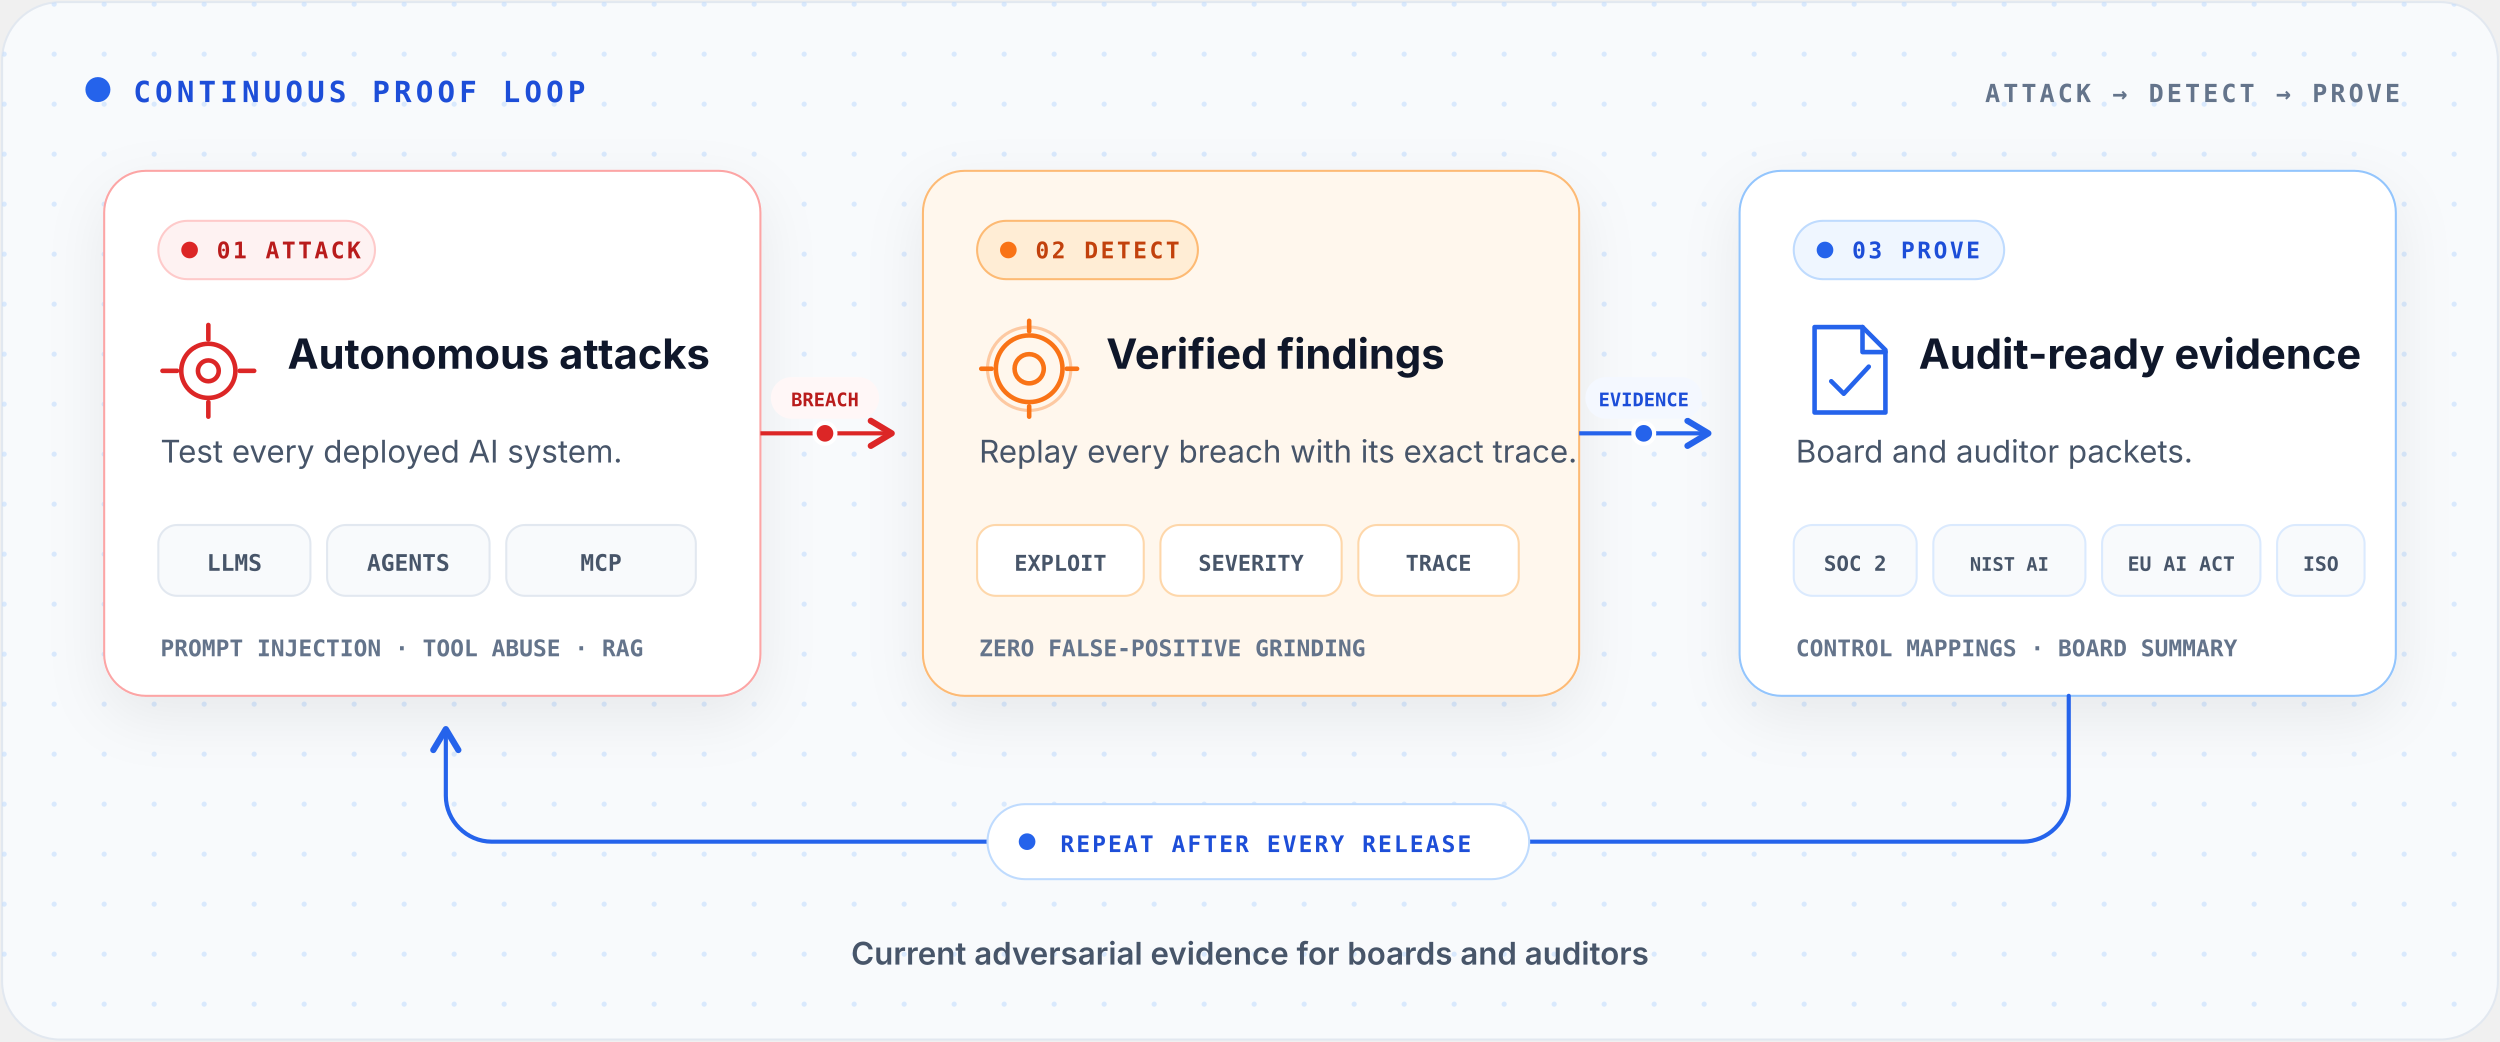
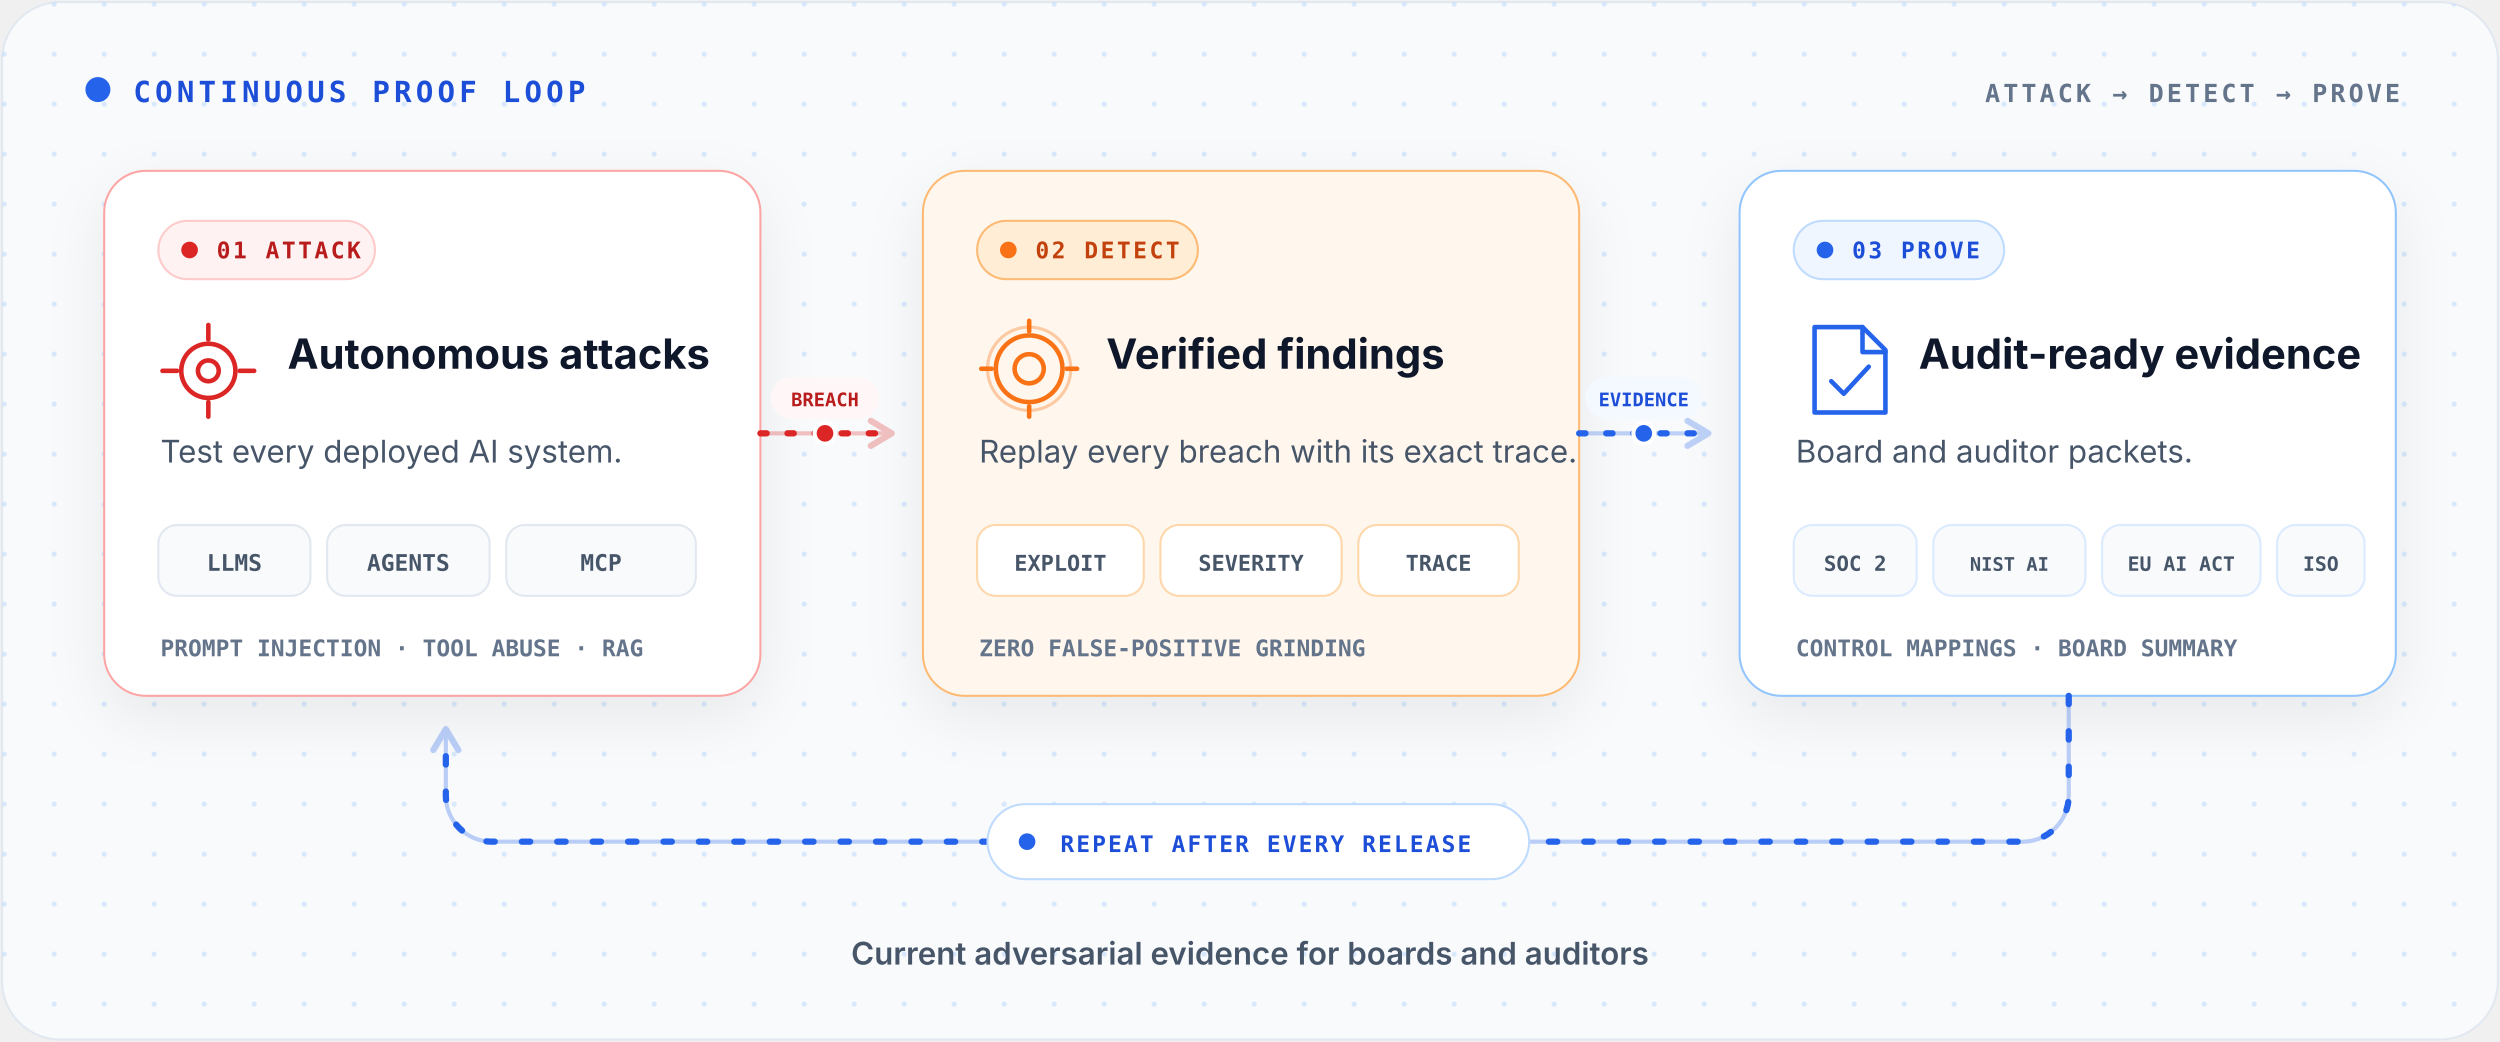
<svg xmlns="http://www.w3.org/2000/svg" width="1200" height="500" viewBox="0 0 1200 500" fill="none" role="img" aria-labelledby="title description">
  <defs>
    <pattern id="grid" width="24" height="24" patternUnits="userSpaceOnUse">
      <circle cx="2" cy="2" r="1.25" fill="#BFDBFE" opacity="0.55" />
    </pattern>
    <filter id="shadow" x="-20%" y="-20%" width="140%" height="150%">
      <feDropShadow dx="0" dy="10" stdDeviation="14" flood-color="#0F172A" flood-opacity="0.07" />
    </filter>
    <marker id="arrow-red" markerWidth="8" markerHeight="8" refX="6" refY="4" orient="auto">
      <path d="M1 1L6 4L1 7" stroke="#DC2626" stroke-width="1.5" stroke-linecap="round" stroke-linejoin="round" />
    </marker>
    <marker id="arrow-blue" markerWidth="8" markerHeight="8" refX="6" refY="4" orient="auto">
      <path d="M1 1L6 4L1 7" stroke="#2563EB" stroke-width="1.5" stroke-linecap="round" stroke-linejoin="round" />
    </marker>
    <style>
      .sans { font-family: Inter, ui-sans-serif, system-ui, -apple-system, BlinkMacSystemFont, "Segoe UI", sans-serif; }
      .mono { font-family: "JetBrains Mono", ui-monospace, SFMono-Regular, Menlo, Monaco, Consolas, monospace; }
      .pulse-red { animation: pulse-red 1.8s ease-in-out infinite; transform-origin: center; }
      .pulse-blue { animation: pulse-blue 1.8s ease-in-out infinite .35s; transform-origin: center; }
+       .flow-red, .flow-blue { fill: none; stroke-linecap: round; stroke-dasharray: 3 10; animation: line-flow 1.05s linear infinite; }
+       .flow-blue { animation-duration: 1.2s; }
+       .flow-loop { animation-duration: 2.6s; stroke-dasharray: 4 13; }
      @keyframes pulse-red { 0%, 100% { opacity: .35; } 50% { opacity: 1; } }
      @keyframes pulse-blue { 0%, 100% { opacity: .4; } 50% { opacity: 1; } }
-       @media (prefers-reduced-motion: reduce) { .pulse-red, .pulse-blue { animation: none; opacity: 1; } }
+       @keyframes line-flow { to { stroke-dashoffset: -26; } }
+       @media (prefers-reduced-motion: reduce) {
+         .pulse-red, .pulse-blue { animation: none; opacity: 1; }
+         .flow-red, .flow-blue { display: none; }
+       }
    </style>
  </defs>
  <rect x="1" y="1" width="1198" height="498" rx="28" fill="#F8FAFC" stroke="#E2E8F0" />
  <rect x="1" y="1" width="1198" height="498" rx="28" fill="url(#grid)" />
  <circle cx="47" cy="43" r="6" fill="#2563EB" />
  <text x="64" y="49" class="mono" fill="#1D4ED8" font-size="14" font-weight="700" letter-spacing="2">CONTINUOUS PROOF LOOP</text>
  <text x="1152" y="49" text-anchor="end" class="mono" fill="#64748B" font-size="12" font-weight="600" letter-spacing="1.5">ATTACK  →  DETECT  →  PROVE</text>
  <g filter="url(#shadow)">
    <rect x="50" y="82" width="315" height="252" rx="20" fill="white" stroke="#FCA5A5" />
    <rect x="443" y="82" width="315" height="252" rx="20" fill="#FFF7ED" stroke="#FDBA74" />
    <rect x="835" y="82" width="315" height="252" rx="20" fill="white" stroke="#93C5FD" />
  </g>
  <rect x="76" y="106" width="104" height="28" rx="14" fill="#FEF2F2" stroke="#FECACA" />
  <circle cx="91" cy="120" r="4" fill="#DC2626" />
  <text x="104" y="124" class="mono" fill="#B91C1C" font-size="11" font-weight="700" letter-spacing="1.2">01 ATTACK</text>
  <g transform="translate(78 156)" stroke="#DC2626" stroke-width="2.2" stroke-linecap="round">
    <circle cx="22" cy="22" r="13" />
    <circle cx="22" cy="22" r="5" />
    <path d="M22 0V7M22 37V44M0 22H7M37 22H44" />
  </g>
  <text x="138" y="177" class="sans" fill="#0F172A" font-size="20" font-weight="750">Autonomous attacks</text>
  <text x="77" y="222" class="sans" fill="#475569" font-size="15">Test every deployed AI system.</text>
  <rect x="76" y="252" width="73" height="34" rx="9" fill="#F8FAFC" stroke="#E2E8F0" />
  <rect x="157" y="252" width="78" height="34" rx="9" fill="#F8FAFC" stroke="#E2E8F0" />
  <rect x="243" y="252" width="91" height="34" rx="9" fill="#F8FAFC" stroke="#E2E8F0" />
  <text x="112.5" y="274" text-anchor="middle" class="mono" fill="#475569" font-size="11" font-weight="700">LLMS</text>
  <text x="196" y="274" text-anchor="middle" class="mono" fill="#475569" font-size="11" font-weight="700">AGENTS</text>
  <text x="288.5" y="274" text-anchor="middle" class="mono" fill="#475569" font-size="11" font-weight="700">MCP</text>
  <text x="77" y="315" class="mono" fill="#64748B" font-size="11" font-weight="600">PROMPT INJECTION · TOOL ABUSE · RAG</text>
  <rect x="469" y="106" width="106" height="28" rx="14" fill="#FFEDD5" stroke="#FDBA74" />
  <circle cx="484" cy="120" r="4" fill="#F97316" />
  <text x="497" y="124" class="mono" fill="#C2410C" font-size="11" font-weight="700" letter-spacing="1.2">02 DETECT</text>
  <g transform="translate(471 154)" stroke="#F97316" stroke-width="2.2" stroke-linecap="round">
    <circle cx="23" cy="23" r="16" />
    <circle cx="23" cy="23" r="7" />
    <path d="M23 0V5M23 41V46M0 23H5M41 23H46" />
  </g>
  <circle class="pulse-red" cx="494" cy="177" r="20" stroke="#F97316" stroke-width="1.5" opacity="0.35" />
  <text x="531" y="177" class="sans" fill="#0F172A" font-size="20" font-weight="750">Verified findings</text>
  <text x="470" y="222" class="sans" fill="#475569" font-size="15">Replay every breach with its exact trace.</text>
  <rect x="469" y="252" width="80" height="34" rx="9" fill="white" stroke="#FED7AA" />
  <rect x="557" y="252" width="87" height="34" rx="9" fill="white" stroke="#FED7AA" />
  <rect x="652" y="252" width="77" height="34" rx="9" fill="white" stroke="#FED7AA" />
  <text x="509" y="274" text-anchor="middle" class="mono" fill="#475569" font-size="10.5" font-weight="700">EXPLOIT</text>
  <text x="600.5" y="274" text-anchor="middle" class="mono" fill="#475569" font-size="10.5" font-weight="700">SEVERITY</text>
  <text x="690.5" y="274" text-anchor="middle" class="mono" fill="#475569" font-size="10.5" font-weight="700">TRACE</text>
  <text x="470" y="315" class="mono" fill="#64748B" font-size="11" font-weight="600">ZERO FALSE-POSITIVE GRINDING</text>
  <rect x="861" y="106" width="101" height="28" rx="14" fill="#EFF6FF" stroke="#BFDBFE" />
  <circle cx="876" cy="120" r="4" fill="#2563EB" />
  <text x="889" y="124" class="mono" fill="#1D4ED8" font-size="11" font-weight="700" letter-spacing="1.2">03 PROVE</text>
  <g transform="translate(864 155)" stroke="#2563EB" stroke-width="2.2" stroke-linecap="round" stroke-linejoin="round">
    <path d="M7 2H30L41 13V43H7Z" />
    <path d="M30 2V14H41M15 28L21 34L33 21" />
  </g>
  <text x="921" y="177" class="sans" fill="#0F172A" font-size="20" font-weight="750">Audit-ready evidence</text>
  <text x="862" y="222" class="sans" fill="#475569" font-size="15">Board and auditor packets.</text>
  <rect x="861" y="252" width="59" height="34" rx="9" fill="#F8FAFC" stroke="#DBEAFE" />
  <rect x="928" y="252" width="73" height="34" rx="9" fill="#F8FAFC" stroke="#DBEAFE" />
  <rect x="1009" y="252" width="76" height="34" rx="9" fill="#F8FAFC" stroke="#DBEAFE" />
  <rect x="1093" y="252" width="42" height="34" rx="9" fill="#F8FAFC" stroke="#DBEAFE" />
  <text x="890.5" y="274" text-anchor="middle" class="mono" fill="#475569" font-size="10" font-weight="700">SOC 2</text>
  <text x="964.5" y="274" text-anchor="middle" class="mono" fill="#475569" font-size="9" font-weight="700">NIST AI</text>
  <text x="1047" y="274" text-anchor="middle" class="mono" fill="#475569" font-size="9.5" font-weight="700">EU AI ACT</text>
  <text x="1114" y="274" text-anchor="middle" class="mono" fill="#475569" font-size="9.5" font-weight="700">ISO</text>
  <text x="862" y="315" class="mono" fill="#64748B" font-size="11" font-weight="600">CONTROL MAPPINGS · BOARD SUMMARY</text>
-   <path d="M365 208H428" stroke="#DC2626" stroke-width="2" marker-end="url(#arrow-red)" />
+   <path d="M365 208H428" stroke="#DC2626" stroke-width="2" opacity="0.28" marker-end="url(#arrow-red)" />
+   <path class="flow-red" d="M365 208H428" stroke="#DC2626" stroke-width="3" />
  <circle class="pulse-red" cx="396" cy="208" r="5" fill="#DC2626" stroke="white" stroke-width="2" />
  <rect x="370" y="181" width="52" height="20" rx="10" fill="#FFF7F7" />
  <text x="396" y="195" text-anchor="middle" class="mono" fill="#B91C1C" font-size="9" font-weight="700">BREACH</text>
-   <path d="M758 208H820" stroke="#2563EB" stroke-width="2" marker-end="url(#arrow-blue)" />
+   <path d="M758 208H820" stroke="#2563EB" stroke-width="2" opacity="0.28" marker-end="url(#arrow-blue)" />
+   <path class="flow-blue" d="M758 208H820" stroke="#2563EB" stroke-width="3" />
  <circle class="pulse-blue" cx="789" cy="208" r="5" fill="#2563EB" stroke="white" stroke-width="2" />
  <rect x="761" y="181" width="56" height="20" rx="10" fill="#F4F8FF" />
  <text x="789" y="195" text-anchor="middle" class="mono" fill="#1D4ED8" font-size="9" font-weight="700">EVIDENCE</text>
-   <path d="M993 334V382C993 394 983 404 971 404H236C224 404 214 394 214 382V350" stroke="#2563EB" stroke-width="2" stroke-linecap="round" marker-end="url(#arrow-blue)" />
+   <path d="M993 334V382C993 394 983 404 971 404H236C224 404 214 394 214 382V350" stroke="#2563EB" stroke-width="2" stroke-linecap="round" opacity="0.3" marker-end="url(#arrow-blue)" />
+   <path class="flow-blue flow-loop" d="M993 334V382C993 394 983 404 971 404H236C224 404 214 394 214 382V350" stroke="#2563EB" stroke-width="3" />
  <circle class="pulse-blue" cx="604" cy="404" r="5" fill="#2563EB" stroke="white" stroke-width="2" />
  <rect x="474" y="386" width="260" height="36" rx="18" fill="white" stroke="#BFDBFE" />
  <circle cx="493" cy="404" r="4" fill="#2563EB" />
  <text x="509" y="409" class="mono" fill="#1D4ED8" font-size="11" font-weight="700" letter-spacing="1">REPEAT AFTER EVERY RELEASE</text>
  <text x="600" y="463" text-anchor="middle" class="sans" fill="#475569" font-size="15" font-weight="600">Current adversarial evidence for boards and auditors</text>
</svg>
